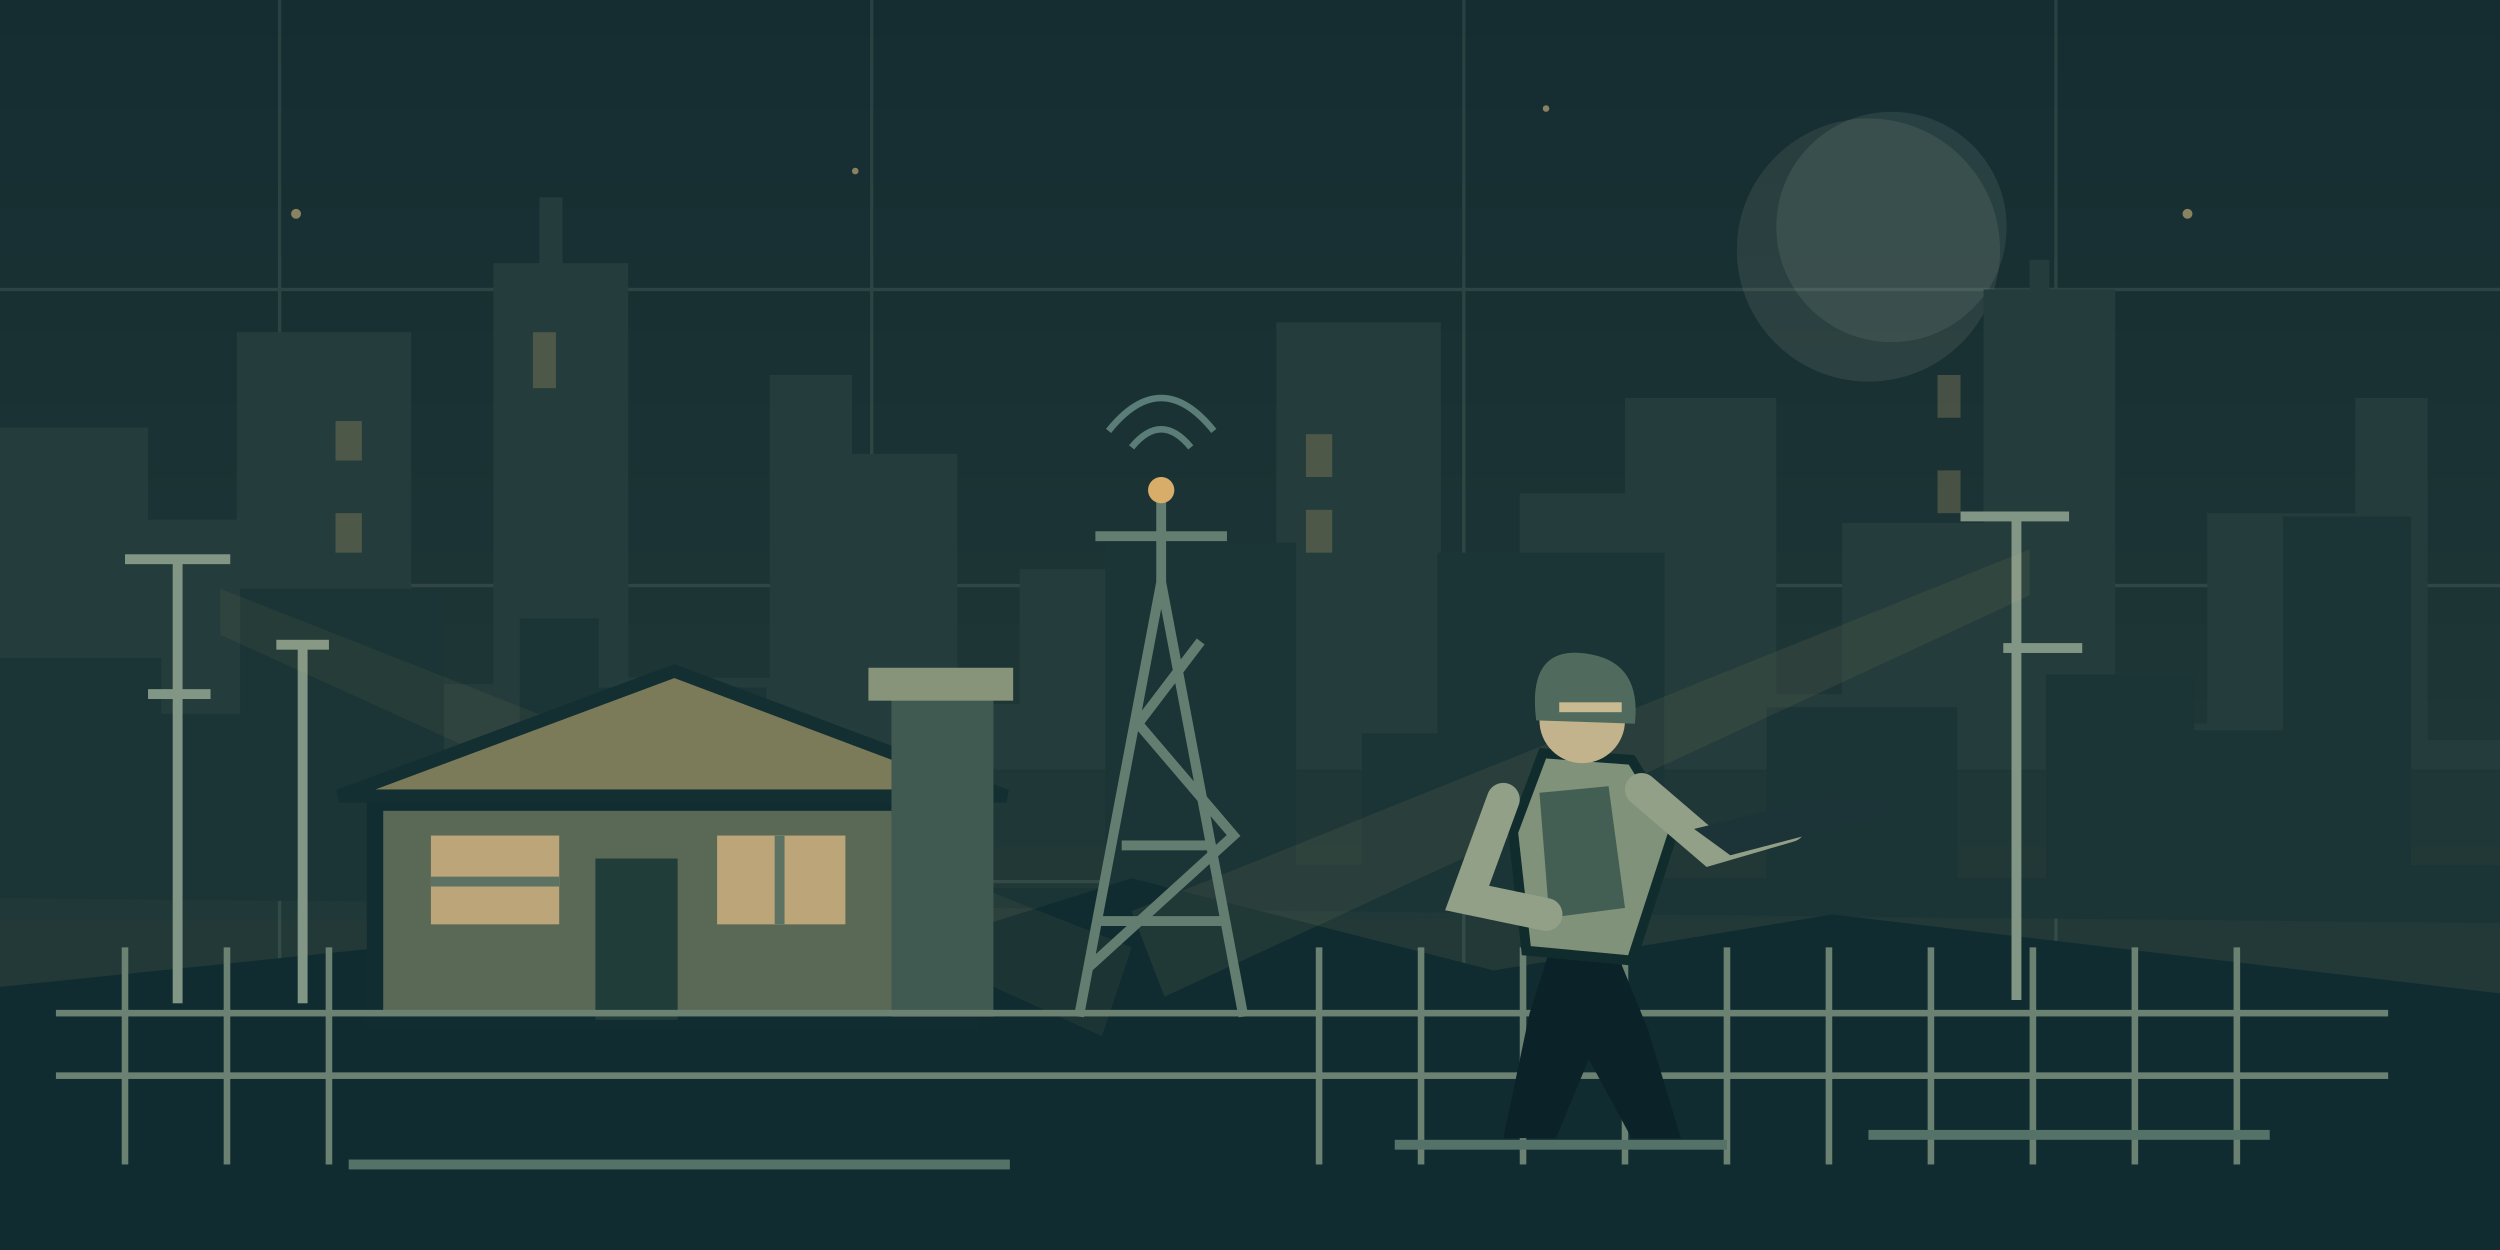
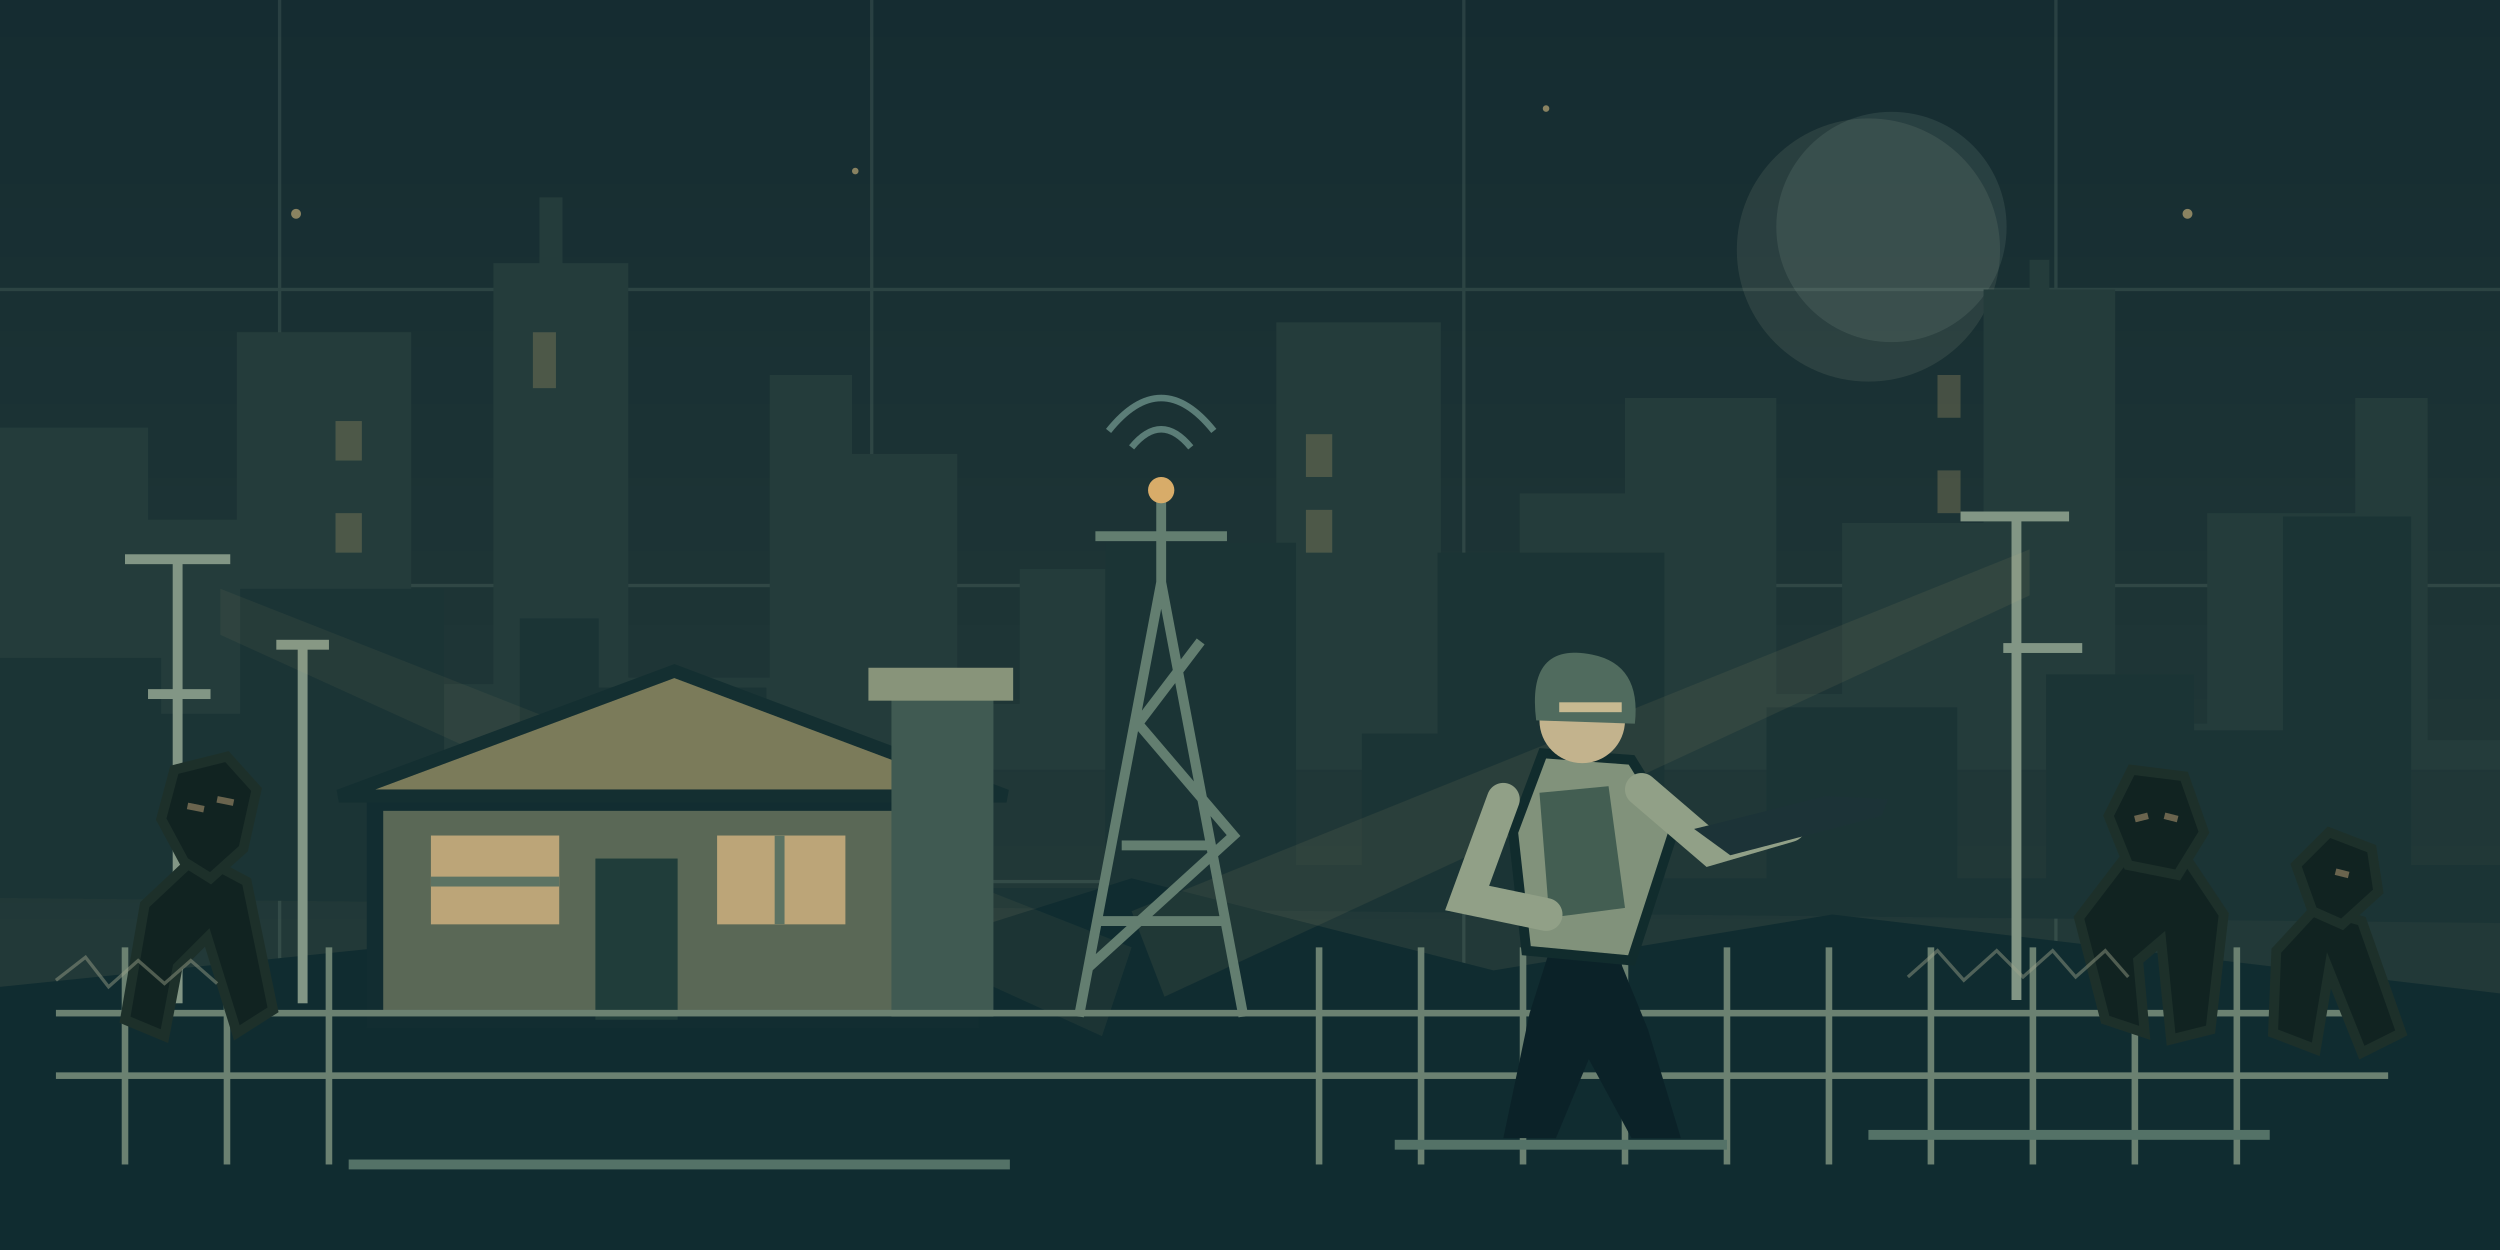
<svg xmlns="http://www.w3.org/2000/svg" viewBox="0 0 760 380" fill="none">
  <defs>
    <linearGradient id="sky" x2="0" y2="380" gradientUnits="userSpaceOnUse">
      <stop stop-color="#152c31" />
      <stop offset="1" stop-color="#263d3a" />
    </linearGradient>
    <linearGradient id="light" x2="1">
      <stop stop-color="#dfba76" stop-opacity=".4" />
      <stop offset="1" stop-color="#dfba76" stop-opacity="0" />
    </linearGradient>
  </defs>
  <path fill="url(#sky)" d="M0 0h760v380H0z" />
  <circle cx="568" cy="76" r="40" fill="#b6bea0" opacity=".12" />
  <circle cx="575" cy="69" r="35" fill="#adc4b5" opacity=".12" />
  <g stroke="#9bb6a4" stroke-opacity=".15">
    <path d="M0 88h760M0 178h760M0 268h760M85 0v380M265 0v380M445 0v380M625 0v380" />
  </g>
  <path d="M0 234V130h45v28h27v-57h53v107h25V80h14V60h7v20h20v126h43v-92h25v24h32v76h19v-41h45v57h33V98h50v121h24V150h32v-29h46v90h20v-52h43V88h14v-9h6v9h20v132h28v-64h45v-35h22v104h36v-48h31v57" fill="#243c3b" />
  <path d="M0 273V200h49v17h24v-38h62v74h23v-65h24v21h51v56h22v-37h43v42h38V165h58v98h20v-40h23v-55h69v99h31v-52h58v52h27v-62h45v17h27v-65h39v106h46v-54h19v72" fill="#1b3435" />
  <g fill="#ad9c68" opacity=".3">
    <path d="M102 128h8v12h-8zm0 28h8v12h-8zm60-55h7v17h-7zm235 31h8v13h-8zm0 23h8v13h-8zm192-41h7v13h-7zm0 29h7v13h-7z" />
  </g>
  <path d="M0 300l146-15 103 12 95-30 110 28 103-17 203 24v78H0z" fill="#102c30" />
  <g stroke="#829685" stroke-width="3">
    <path d="M54 170v135m-16-135h32M45 211h19M92 196v109m-8-109h16M613 157v147m-17-147h33m-20 40h24" />
  </g>
  <path d="M67 179l277 109-9 27L67 193z" fill="#d6ba7a" opacity=".06" />
  <path d="M617 167L344 277l10 26 263-122z" fill="#d6ba7a" opacity=".08" />
  <path d="M114 244h181v66H114z" fill="#5a6856" stroke="#122d31" stroke-width="5" />
  <path d="M103 242l102-38 101 38z" fill="#7b7b5a" stroke="#142f31" stroke-width="4" />
  <path d="M131 254h39v27h-39zm87 0h39v27h-39z" fill="#bca578" />
  <path d="M181 261h25v49h-25z" fill="#203d3a" />
  <path d="M131 268h39m67-14v27" stroke="#5c7363" stroke-width="3" />
  <path d="M271 206h31v103h-31z" fill="#405a52" />
  <path d="M264 203h44v10h-44z" fill="#88947a" />
  <g stroke="#637e70" stroke-width="3">
    <path d="M353 177l-25 132m25-132 25 132m-47-15 44-40-29-34 19-25m-24 62h27m-34 23h38M353 148v29m-20-14h40" />
  </g>
  <circle cx="353" cy="149" r="4" fill="#d8ac69" />
  <path d="M344 136q9-11 18 0m-25-5q16-20 32 0" stroke="#86afa4" stroke-width="2" opacity=".6" />
  <g stroke="#6b8171" stroke-width="2">
    <path d="M17 308h709M17 327h709M38 288v66m31-66v66m31-66v66m301-66v66m31-66v66m31-66v66m31-66v66m31-66v66m31-66v66m31-66v66m31-66v66m31-66v66m31-66v66" />
  </g>
  <path d="M457 346l8-38 7-22h18l11 27 10 33h-15l-13-24-10 24z" fill="#0b2228" />
  <path d="M464 289l-4-36 9-24 27 2 13 21-13 40z" fill="#81927b" stroke="#112c2d" stroke-width="3" />
  <path d="M468 241l21-2 5 37-23 3z" fill="#435e52" />
  <path d="M457 243l-11 30 24 5m29-38 21 18 24-7" stroke="#91a087" stroke-width="10" stroke-linecap="round" />
  <path d="M515 252l40-10 19 1-2 5-46 12z" fill="#1c3337" />
  <circle cx="481" cy="219" r="13" fill="#c3b38d" />
  <path d="M467 219q-3-24 17-20 15 3 13 21z" fill="#506b5e" />
  <path d="M474 215h19" stroke="#c8ba91" stroke-width="3" />
  <path d="M424 348h101M106 354h201M568 345h122" stroke="#547267" stroke-width="3" />
  <g fill="#d6bb80" opacity=".6">
    <circle cx="90" cy="65" r="1.5" />
    <circle cx="260" cy="52" r="1" />
    <circle cx="470" cy="33" r="1" />
    <circle cx="665" cy="65" r="1.5" />
  </g>
+   <g fill="#112321" stroke="#1d302a" stroke-width="3">
+     <path d="m38 310 6-35 16-15 15 8 8 39-11 7-9-29-9 9-4 21z" />
+     <path d="m56 262-7-13 4-15 16-4 9 10-4 18-10 9z" />
+     <path d="m640 310-8-31 13-17 19-2 12 18-4 35-12 3-3-30-7 6 2 22z" />
+     <path d="m647 263-6-15 7-14 16 2 6 17-8 13z" />
+     <path d="m691 314 1-25 12-13 14 4 12 34-12 6-10-25-4 24z" />
+     <path d="m703 277-5-14 10-10 13 5 2 13-11 10z" />
+   </g>
+   <g stroke="#b29973" stroke-width="2" opacity=".55">
+     <path d="m57 245 5 1m4-3 5 1m578 5 4-1m5 0 4 1m48 16 4 1" />
+   </g>
+   <path d="m17 298 9-7 7 9 9-8 8 7 8-7 8 7m514-2 9-8 8 9 10-9 8 8 9-8 7 8 9-8 7 8" stroke="#9da48b" opacity=".45" />
</svg>
